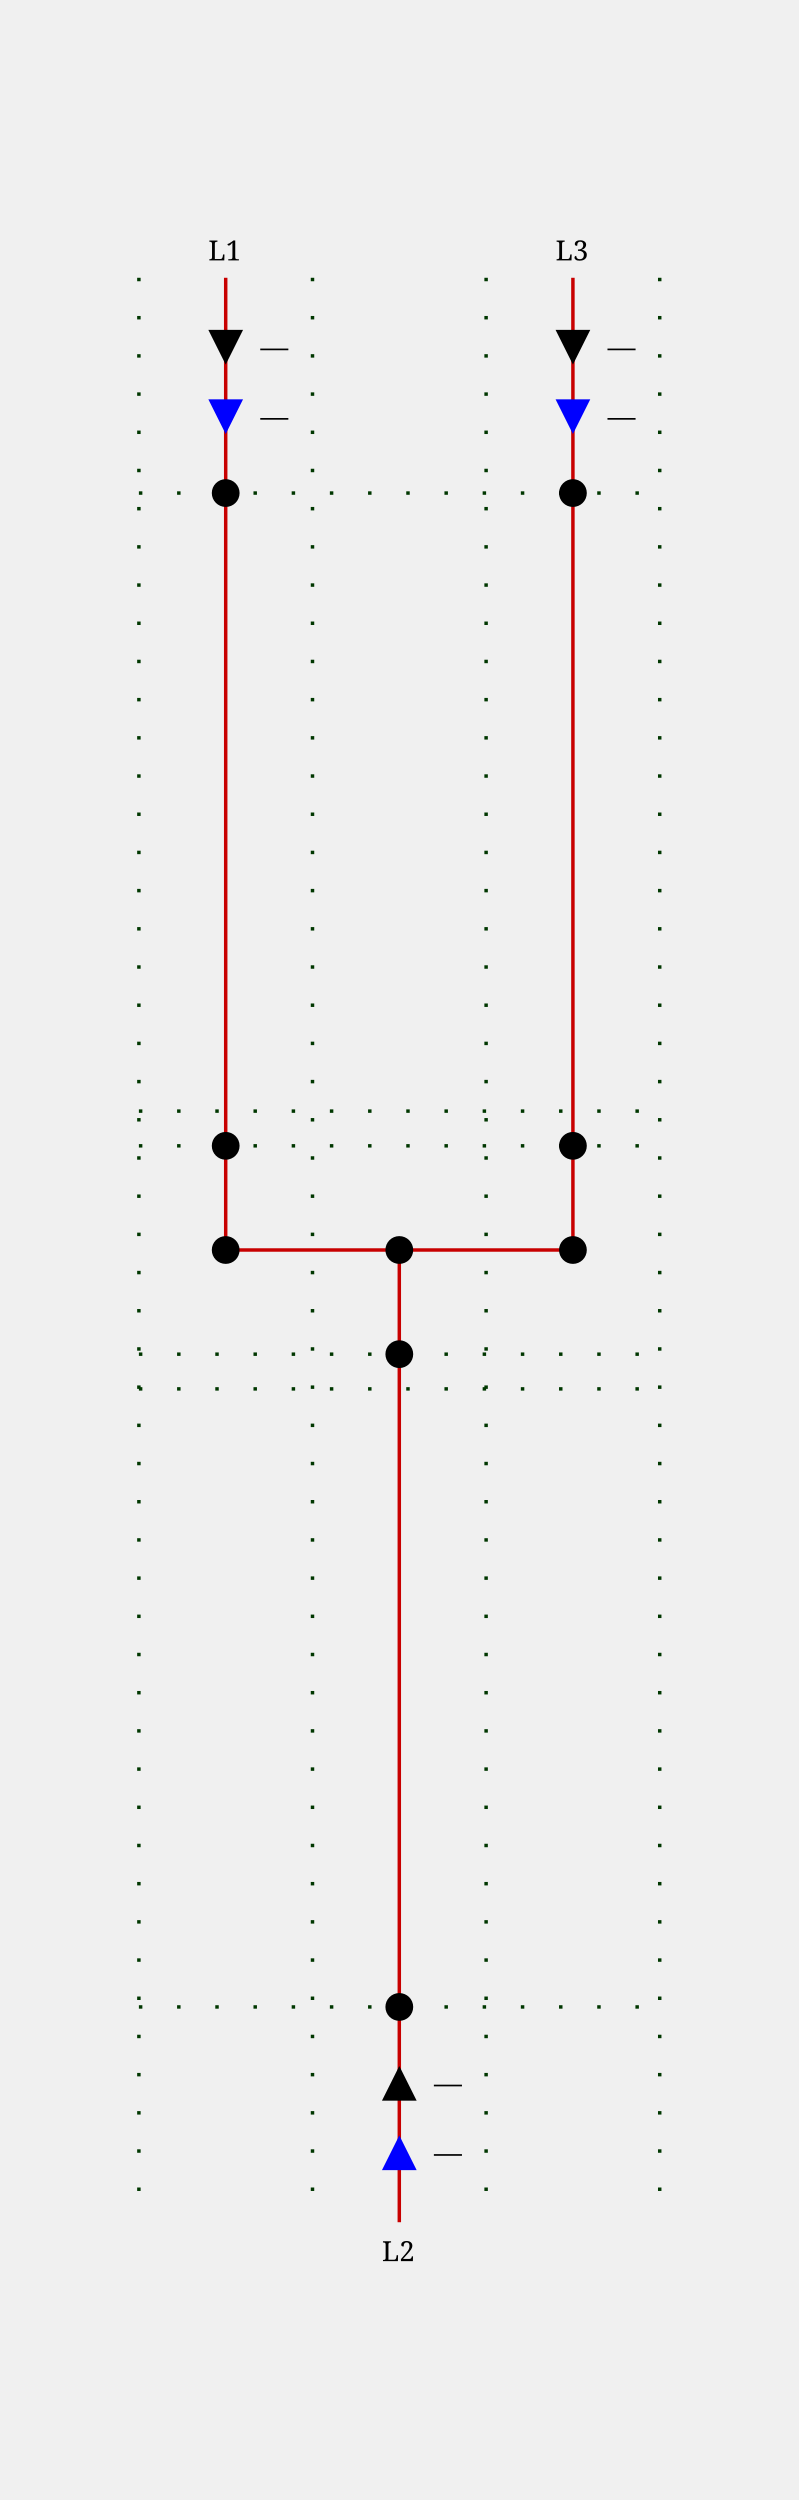
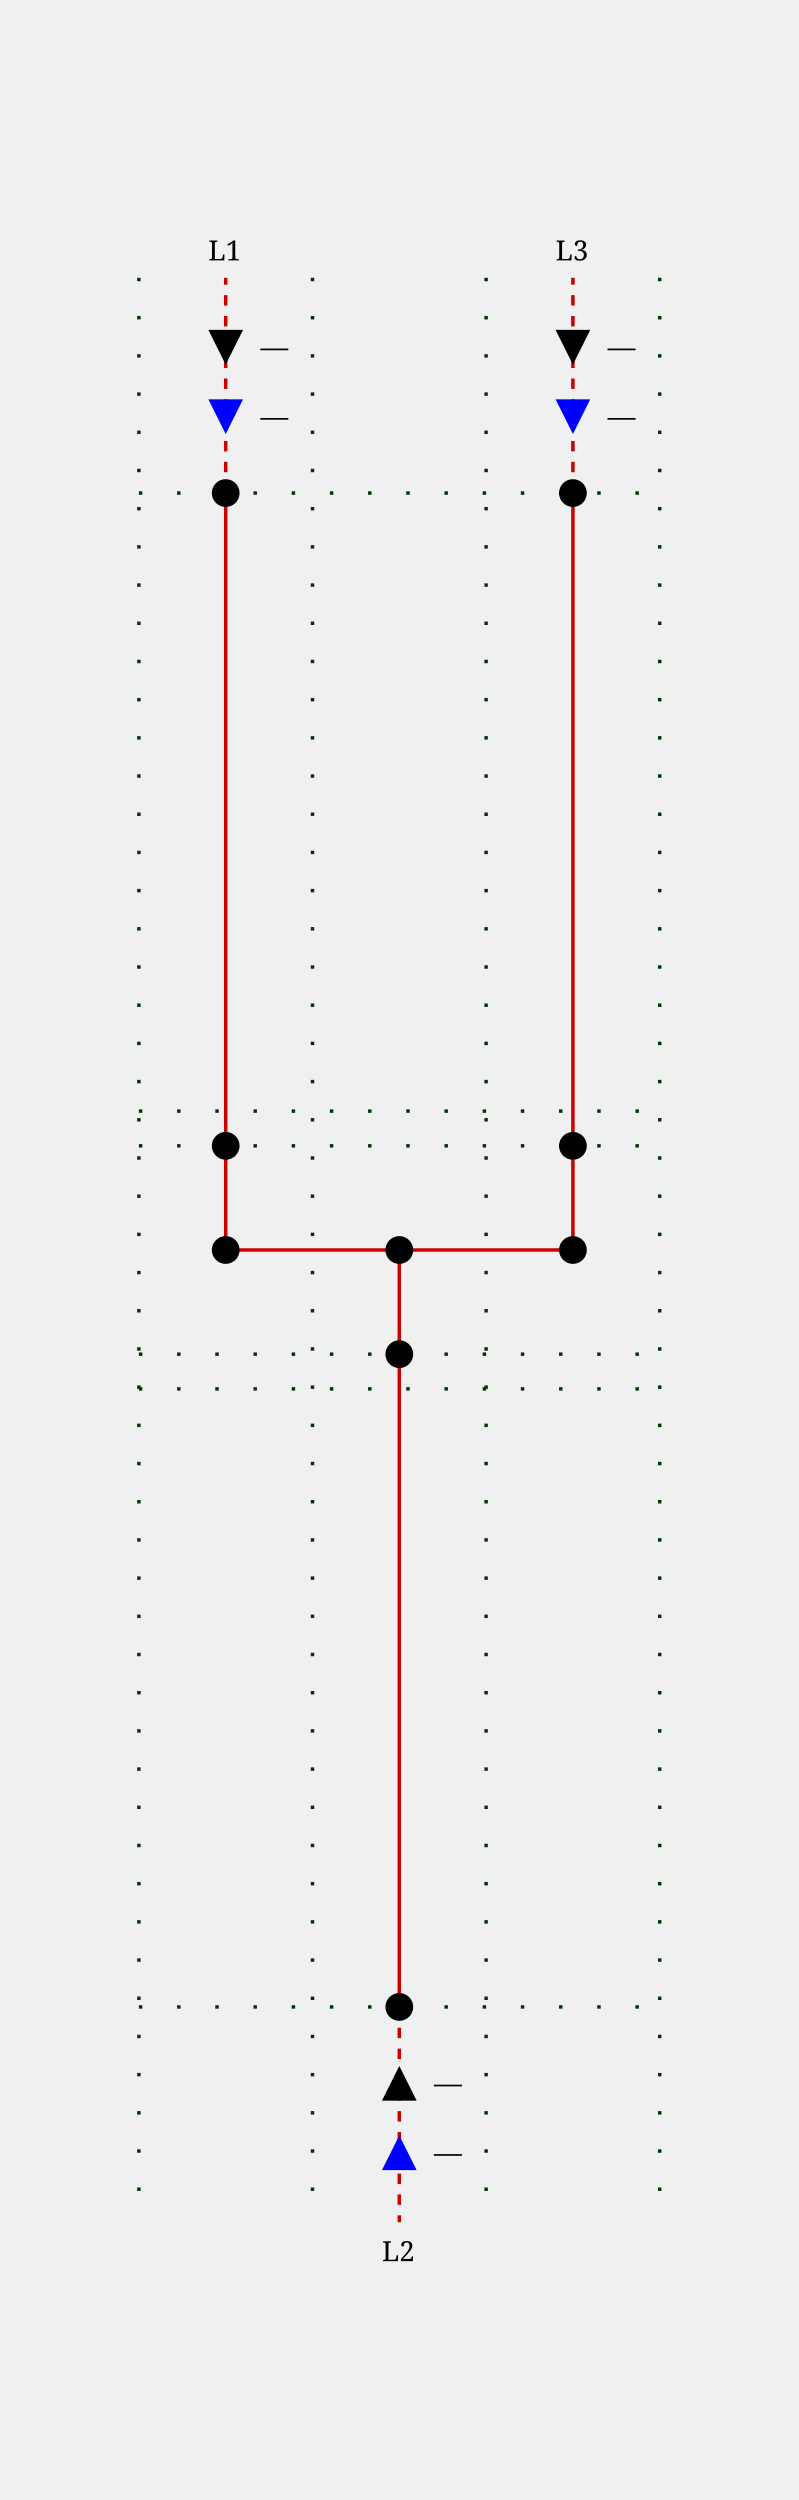
<svg xmlns="http://www.w3.org/2000/svg" height="720.0" viewBox="0 0 230.0 720.0" width="230.0">
  <style>
/* ----------------------------------------------------------------------- */
/* File: tautologies.css ------------------------------------------------- */
.sld-out .sld-arrow-in {visibility: hidden}
.sld-in .sld-arrow-out {visibility: hidden}
.sld-closed .sld-sw-open {visibility: hidden}
.sld-open .sld-sw-closed {visibility: hidden}
.sld-hidden-node {visibility: hidden}
.sld-top-feeder .sld-label {dominant-baseline: auto}
.sld-bottom-feeder .sld-label {dominant-baseline: hanging}
.sld-active-power .sld-label {dominant-baseline: middle}
.sld-reactive-power .sld-label {dominant-baseline: middle}
+ /* ----------------------------------------------------------------------- */
+ /* File: topologicalBaseVoltages.css ------------------------------------- */
+ .sld-disconnected {--sld-vl-color: #808080}
+ .sld-vl300to500-0 {--sld-vl-color: #FF0000}
+ .sld-vl300to500-1 {--sld-vl-color: #7F6C00}
+ .sld-vl300to500-2 {--sld-vl-color: #F6B2FF}
+ .sld-vl300to500-3 {--sld-vl-color: #996700}
+ .sld-vl300to500-4 {--sld-vl-color: #FF85EB}
+ .sld-vl300to500-5 {--sld-vl-color: #B25B00}
+ .sld-vl300to500-6 {--sld-vl-color: #FF59B5}
+ .sld-vl300to500-7 {--sld-vl-color: #CC4400}
+ .sld-vl300to500-8 {--sld-vl-color: #FF2C67}
+ .sld-vl300to500-9 {--sld-vl-color: #E52600}
+ .sld-vl180to300-0 {--sld-vl-color: #218B21}
+ .sld-vl180to300-1 {--sld-vl-color: #0D4940}
+ .sld-vl180to300-2 {--sld-vl-color: #DFDAB9}
+ .sld-vl180to300-3 {--sld-vl-color: #105640}
+ .sld-vl180to300-4 {--sld-vl-color: #C2CB92}
+ .sld-vl180to300-5 {--sld-vl-color: #14643C}
+ .sld-vl180to300-6 {--sld-vl-color: #95B66B}
+ .sld-vl180to300-7 {--sld-vl-color: #187036}
+ .sld-vl180to300-8 {--sld-vl-color: #5FA046}
+ .sld-vl180to300-9 {--sld-vl-color: #1C7E2D}
+ .sld-vl120to180-0 {--sld-vl-color: #00AFAE}
+ .sld-vl120to180-1 {--sld-vl-color: #000D58}
+ .sld-vl120to180-2 {--sld-vl-color: #B8E7B2}
+ .sld-vl120to180-3 {--sld-vl-color: #002169}
+ .sld-vl120to180-4 {--sld-vl-color: #85D993}
+ .sld-vl120to180-5 {--sld-vl-color: #003C7B}
+ .sld-vl120to180-6 {--sld-vl-color: #59CB8B}
+ .sld-vl120to180-7 {--sld-vl-color: #005C8C}
+ .sld-vl120to180-8 {--sld-vl-color: #2CBD94}
+ .sld-vl120to180-9 {--sld-vl-color: #00839E}
+ .sld-vl70to120-0 {--sld-vl-color: #CC5500}
+ .sld-vl70to120-1 {--sld-vl-color: #4A6600}
+ .sld-vl70to120-2 {--sld-vl-color: #EFB2DD}
+ .sld-vl70to120-3 {--sld-vl-color: #6E7A00}
+ .sld-vl70to120-4 {--sld-vl-color: #E685AE}
+ .sld-vl70to120-5 {--sld-vl-color: #8E8400}
+ .sld-vl70to120-6 {--sld-vl-color: #DD596B}
+ .sld-vl70to120-7 {--sld-vl-color: #A37B00}
+ .sld-vl70to120-8 {--sld-vl-color: #D4432C}
+ .sld-vl70to120-9 {--sld-vl-color: #B76B00}
+ .sld-vl50to70-0 {--sld-vl-color: #A020EF}
+ .sld-vl50to70-1 {--sld-vl-color: #7F0848}
+ .sld-vl50to70-2 {--sld-vl-color: #B7DBFE}
+ .sld-vl50to70-3 {--sld-vl-color: #960C6D}
+ .sld-vl50to70-4 {--sld-vl-color: #8DA6FE}
+ .sld-vl50to70-5 {--sld-vl-color: #AD109A}
+ .sld-vl50to70-6 {--sld-vl-color: #6F66FB}
+ .sld-vl50to70-7 {--sld-vl-color: #BC14C4}
+ .sld-vl50to70-8 {--sld-vl-color: #7F42F6}
+ .sld-vl50to70-9 {--sld-vl-color: #B11AD9}
+ .sld-vl30to50-0 {--sld-vl-color: #FF8290}
+ .sld-vl30to50-1 {--sld-vl-color: #7F6F41}
+ .sld-vl30to50-2 {--sld-vl-color: #F6D9FF}
+ .sld-vl30to50-3 {--sld-vl-color: #99784E}
+ .sld-vl30to50-4 {--sld-vl-color: #FFC3FB}
+ .sld-vl30to50-5 {--sld-vl-color: #B27D5B}
+ .sld-vl30to50-6 {--sld-vl-color: #FFADE3}
+ .sld-vl30to50-7 {--sld-vl-color: #CC7E68}
+ .sld-vl30to50-8 {--sld-vl-color: #FF97BF}
+ .sld-vl30to50-9 {--sld-vl-color: #E57B75}
+ .sld-vl0to30-0 {--sld-vl-color: #AAAE27}
+ .sld-vl0to30-1 {--sld-vl-color: #195B0F}
+ .sld-vl0to30-2 {--sld-vl-color: #EABABE}
+ .sld-vl0to30-3 {--sld-vl-color: #2D6C13}
+ .sld-vl0to30-4 {--sld-vl-color: #DDA193}
+ .sld-vl0to30-5 {--sld-vl-color: #477D17}
+ .sld-vl0to30-6 {--sld-vl-color: #CE9A6E}
+ .sld-vl0to30-7 {--sld-vl-color: #648D1C}
+ .sld-vl0to30-8 {--sld-vl-color: #BEA04A}
+ .sld-vl0to30-9 {--sld-vl-color: #869D22}
+ /* ----------------------------------------------------------------------- */
+ /* File : highlightLineStates.css ---------------------------------------- */
+ .sld-feeder-disconnected {stroke: black}
+ .sld-feeder-connected-disconnected {stroke-dasharray: 3,3}
+ .sld-feeder-disconnected-connected {stroke: black; stroke-dasharray: 3,3}
/* ----------------------------------------------------------------------- */
/* File : components.css ------------------------------------------------- */
/* Stroke black */
.sld-disconnector {stroke-width: 3; stroke: black; fill: none}
/* Stroke blue */
.sld-breaker {stroke-width: 2; stroke: blue; fill:white}
.sld-load-break-switch {stroke: blue; fill: white}
/* Stroke --sld-vl-color with fallback black */
.sld-bus-connection {fill: var(--sld-vl-color, black)}
.sld-cell-shape-flat .sld-bus-connection {visibility: hidden}
.sld-busbar-section {stroke: var(--sld-vl-color, black); stroke-width: 3; fill: none}
/* Stroke --sld-vl-color with fallback red */
.sld-wire {stroke: var(--sld-vl-color, #c80000); fill: none}
/* Stroke --sld-vl-color with fallback blue */
.sld-load {stroke: var(--sld-vl-color, blue); fill: none}
.sld-generator {stroke: var(--sld-vl-color, blue); fill: none}
.sld-two-wt {stroke: var(--sld-vl-color, blue); fill: none}
.sld-three-wt {stroke: var(--sld-vl-color, blue); fill: none}
.sld-winding {stroke: var(--sld-vl-color, blue); fill: none}
.sld-capacitor {stroke: var(--sld-vl-color, blue); fill: none}
.sld-inductor {stroke: var(--sld-vl-color, blue); fill: none}
.sld-pst {stroke: var(--sld-vl-color, blue); fill: none}
.sld-pst-arrow {stroke: black; fill: none}
.sld-svc {stroke: var(--sld-vl-color, blue); fill: none}
.sld-vsc {stroke: var(--sld-vl-color, blue); font-size: 7.43px; fill: none}
/* Stroke none &amp; fill: --sld-vl-color */
.sld-node-infos {stroke: none; fill: var(--sld-vl-color, black)}
/* Stroke none &amp; fill: black */
.sld-node {stroke: none; fill: black}
.sld-flash {stroke: none; fill: black}
.sld-lock {stroke: none; fill: black}
/* Fonts */
.sld-label {stroke: none; fill: black; font: 8px serif}
.sld-angle, .sld-voltage {font: 10px serif}
.sld-graph-label {font: 12px serif}
/* Specific */
.sld-grid {stroke: #003700; stroke-dasharray: 1,10}
.sld-feeder-info.sld-active-power {fill:black}
.sld-feeder-info.sld-reactive-power {fill:blue}
.sld-frame {fill: var(--sld-background-color, transparent)}
/* Stroke maroon for fictitious switch */
.sld-breaker.sld-fictitious {stroke: maroon}
.sld-disconnector.sld-fictitious {stroke: maroon}
.sld-load-break-switch.sld-fictitious {stroke: maroon}
.sld-busbar-section.sld-fictitious {stroke: var(--sld-vl-color, #c80000); stroke-width: 1}

</style>
  <rect class="sld-frame" height="100%" width="100%" />
  <g>
    <g class="sld-grid" id="GRID_vl">
      <line x1="40.0" x2="40.0" y1="80.0" y2="640.0" />
      <line x1="90.0" x2="90.0" y1="80.0" y2="640.0" />
      <line x1="140.0" x2="140.0" y1="80.0" y2="640.0" />
      <line x1="190.0" x2="190.0" y1="80.0" y2="640.0" />
      <line x1="40.0" x2="190.0" y1="330.0" y2="330.0" />
      <line x1="40.0" x2="190.0" y1="320.0" y2="320.0" />
      <line x1="40.0" x2="190.0" y1="142.0" y2="142.0" />
      <line x1="40.0" x2="190.0" y1="390.0" y2="390.0" />
      <line x1="40.0" x2="190.0" y1="400.0" y2="400.0" />
      <line x1="40.0" x2="190.0" y1="578.0" y2="578.0" />
    </g>
-     <g class="sld-busbar-section sld-fictitious" id="idINTERNAL_95_vl_95_0FictitiousBus" transform="translate(65.0,360.0)">
+     <g class="sld-busbar-section sld-fictitious sld-vl50to70-0" id="idINTERNAL_95_vl_95_0FictitiousBus" transform="translate(65.0,360.0)">
      <line x1="0" x2="100.0" y1="0" y2="0" />
    </g>
    <g class="sld-extern-cell" id="idEXTERN_32_0">
-       <g class="sld-wire" id="_95_vl_95_INTERNAL_95_vl_95_L1_95_ONE_95_BUSCO_95_L1_95_ONE">
+       <g class="sld-wire sld-vl50to70-0" id="_95_vl_95_INTERNAL_95_vl_95_L1_95_ONE_95_BUSCO_95_L1_95_ONE">
        <polyline points="65.0,330.0,65.0,360.0" />
      </g>
-       <g class="sld-wire" id="_95_vl_95_INTERNAL_95_vl_95_L1_95_ONE_95_INTERNAL_95_vl_95_L1_95_ONE">
+       <g class="sld-wire sld-vl50to70-0" id="_95_vl_95_INTERNAL_95_vl_95_L1_95_ONE_95_INTERNAL_95_vl_95_L1_95_ONE">
        <polyline points="65.0,330.0,65.0,142.0" />
      </g>
-       <g class="sld-wire" id="_95_vl_95_INTERNAL_95_vl_95_L1_95_ONE_95_L1_95_ONE">
+       <g class="sld-wire sld-vl50to70-0 sld-feeder-connected-disconnected" id="_95_vl_95_INTERNAL_95_vl_95_L1_95_ONE_95_L1_95_ONE">
        <polyline points="65.0,142.0,65.0,80.0" />
      </g>
      <g class="sld-active-power sld-feeder-info sld-in" id="idL1_95_ONE_ARROW_ACTIVE" transform="translate(60.0,95.0)">
        <polygon class="sld-arrow-in" points="0,0 10,0 5,10" />
        <polygon class="sld-arrow-out" points="5,0 10,10 0,10" />
        <text class="sld-label" x="15.0" y="5.0">—</text>
      </g>
      <g class="sld-reactive-power sld-feeder-info sld-in" id="idL1_95_ONE_ARROW_REACTIVE" transform="translate(60.0,115.0)">
        <polygon class="sld-arrow-in" points="0,0 10,0 5,10" />
        <polygon class="sld-arrow-out" points="5,0 10,10 0,10" />
        <text class="sld-label" x="15.0" y="5.0">—</text>
      </g>
-       <g class="sld-bus-connection sld-fictitious" id="idBUSCO_95_L1_95_ONE" transform="translate(61.0,356.0)">
-         <circle cx="4" cy="4" r="4" />
-       </g>
-       <g class="sld-node sld-fictitious" id="idINTERNAL_95_vl_95_L1_95_ONE" transform="translate(61.0,326.0)">
-         <circle cx="4" cy="4" r="4" />
-       </g>
-       <g class="sld-node sld-fictitious" id="idINTERNAL_95_vl_95_L1_95_ONE" transform="translate(61.0,138.0)">
+       <g class="sld-bus-connection sld-fictitious sld-vl50to70-0" id="idBUSCO_95_L1_95_ONE" transform="translate(61.0,356.0)">
+         <circle cx="4" cy="4" r="4" />
+       </g>
+       <g class="sld-node sld-fictitious sld-vl50to70-0" id="idINTERNAL_95_vl_95_L1_95_ONE" transform="translate(61.0,326.0)">
+         <circle cx="4" cy="4" r="4" />
+       </g>
+       <g class="sld-node sld-fictitious sld-vl50to70-0" id="idINTERNAL_95_vl_95_L1_95_ONE" transform="translate(61.0,138.0)">
        <circle cx="4" cy="4" r="4" />
      </g>
      <g class="sld-top-feeder" id="idL1_95_ONE" transform="translate(65.0,80.0)">
        <text class="sld-label" id="L1_ONE_N_LABEL" x="-5.0" y="-5.0">L1</text>
      </g>
    </g>
    <g class="sld-extern-cell" id="idEXTERN_32_1">
-       <g class="sld-wire" id="_95_vl_95_INTERNAL_95_vl_95_L2_95_ONE_95_BUSCO_95_L2_95_ONE">
+       <g class="sld-wire sld-vl50to70-0" id="_95_vl_95_INTERNAL_95_vl_95_L2_95_ONE_95_BUSCO_95_L2_95_ONE">
        <polyline points="115.0,390.0,115.0,360.0" />
      </g>
-       <g class="sld-wire" id="_95_vl_95_INTERNAL_95_vl_95_L2_95_ONE_95_INTERNAL_95_vl_95_L2_95_ONE">
+       <g class="sld-wire sld-vl50to70-0" id="_95_vl_95_INTERNAL_95_vl_95_L2_95_ONE_95_INTERNAL_95_vl_95_L2_95_ONE">
        <polyline points="115.0,390.0,115.0,578.0" />
      </g>
-       <g class="sld-wire" id="_95_vl_95_INTERNAL_95_vl_95_L2_95_ONE_95_L2_95_ONE">
+       <g class="sld-wire sld-vl50to70-0 sld-feeder-connected-disconnected" id="_95_vl_95_INTERNAL_95_vl_95_L2_95_ONE_95_L2_95_ONE">
        <polyline points="115.0,578.0,115.0,640.0" />
      </g>
      <g class="sld-reactive-power sld-feeder-info sld-in" id="idL2_95_ONE_ARROW_REACTIVE" transform="translate(110.0,615.0)">
        <polygon class="sld-arrow-in" points="0,0 10,0 5,10" transform="rotate(180.0,5.0,5.0)" />
        <polygon class="sld-arrow-out" points="5,0 10,10 0,10" transform="rotate(180.0,5.0,5.0)" />
        <text class="sld-label" x="15.0" y="5.0">—</text>
      </g>
      <g class="sld-active-power sld-feeder-info sld-in" id="idL2_95_ONE_ARROW_ACTIVE" transform="translate(110.0,595.0)">
        <polygon class="sld-arrow-in" points="0,0 10,0 5,10" transform="rotate(180.0,5.0,5.0)" />
        <polygon class="sld-arrow-out" points="5,0 10,10 0,10" transform="rotate(180.0,5.0,5.0)" />
        <text class="sld-label" x="15.0" y="5.0">—</text>
      </g>
-       <g class="sld-bus-connection sld-fictitious" id="idBUSCO_95_L2_95_ONE" transform="translate(111.0,356.0)">
-         <circle cx="4" cy="4" r="4" />
-       </g>
-       <g class="sld-node sld-fictitious" id="idINTERNAL_95_vl_95_L2_95_ONE" transform="translate(111.0,386.0)">
-         <circle cx="4" cy="4" r="4" />
-       </g>
-       <g class="sld-node sld-fictitious" id="idINTERNAL_95_vl_95_L2_95_ONE" transform="translate(111.0,574.0)">
+       <g class="sld-bus-connection sld-fictitious sld-vl50to70-0" id="idBUSCO_95_L2_95_ONE" transform="translate(111.0,356.0)">
+         <circle cx="4" cy="4" r="4" />
+       </g>
+       <g class="sld-node sld-fictitious sld-vl50to70-0" id="idINTERNAL_95_vl_95_L2_95_ONE" transform="translate(111.0,386.0)">
+         <circle cx="4" cy="4" r="4" />
+       </g>
+       <g class="sld-node sld-fictitious sld-vl50to70-0" id="idINTERNAL_95_vl_95_L2_95_ONE" transform="translate(111.0,574.0)">
        <circle cx="4" cy="4" r="4" />
      </g>
      <g class="sld-bottom-feeder" id="idL2_95_ONE" transform="translate(115.0,640.0)">
        <text class="sld-label" id="L2_ONE_S_LABEL" x="-5.0" y="5.0">L2</text>
      </g>
    </g>
    <g class="sld-extern-cell" id="idEXTERN_32_2">
-       <g class="sld-wire" id="_95_vl_95_INTERNAL_95_vl_95_L3_95_ONE_95_BUSCO_95_L3_95_ONE">
+       <g class="sld-wire sld-vl50to70-0" id="_95_vl_95_INTERNAL_95_vl_95_L3_95_ONE_95_BUSCO_95_L3_95_ONE">
        <polyline points="165.0,330.0,165.0,360.0" />
      </g>
-       <g class="sld-wire" id="_95_vl_95_INTERNAL_95_vl_95_L3_95_ONE_95_INTERNAL_95_vl_95_L3_95_ONE">
+       <g class="sld-wire sld-vl50to70-0" id="_95_vl_95_INTERNAL_95_vl_95_L3_95_ONE_95_INTERNAL_95_vl_95_L3_95_ONE">
        <polyline points="165.0,330.0,165.0,142.0" />
      </g>
-       <g class="sld-wire" id="_95_vl_95_INTERNAL_95_vl_95_L3_95_ONE_95_L3_95_ONE">
+       <g class="sld-wire sld-vl50to70-0 sld-feeder-connected-disconnected" id="_95_vl_95_INTERNAL_95_vl_95_L3_95_ONE_95_L3_95_ONE">
        <polyline points="165.0,142.0,165.0,80.0" />
      </g>
      <g class="sld-active-power sld-feeder-info sld-in" id="idL3_95_ONE_ARROW_ACTIVE" transform="translate(160.0,95.0)">
        <polygon class="sld-arrow-in" points="0,0 10,0 5,10" />
        <polygon class="sld-arrow-out" points="5,0 10,10 0,10" />
        <text class="sld-label" x="15.0" y="5.0">—</text>
      </g>
      <g class="sld-reactive-power sld-feeder-info sld-in" id="idL3_95_ONE_ARROW_REACTIVE" transform="translate(160.0,115.0)">
        <polygon class="sld-arrow-in" points="0,0 10,0 5,10" />
        <polygon class="sld-arrow-out" points="5,0 10,10 0,10" />
        <text class="sld-label" x="15.0" y="5.0">—</text>
      </g>
-       <g class="sld-bus-connection sld-fictitious" id="idBUSCO_95_L3_95_ONE" transform="translate(161.0,356.0)">
-         <circle cx="4" cy="4" r="4" />
-       </g>
-       <g class="sld-node sld-fictitious" id="idINTERNAL_95_vl_95_L3_95_ONE" transform="translate(161.0,326.0)">
-         <circle cx="4" cy="4" r="4" />
-       </g>
-       <g class="sld-node sld-fictitious" id="idINTERNAL_95_vl_95_L3_95_ONE" transform="translate(161.0,138.0)">
+       <g class="sld-bus-connection sld-fictitious sld-vl50to70-0" id="idBUSCO_95_L3_95_ONE" transform="translate(161.0,356.0)">
+         <circle cx="4" cy="4" r="4" />
+       </g>
+       <g class="sld-node sld-fictitious sld-vl50to70-0" id="idINTERNAL_95_vl_95_L3_95_ONE" transform="translate(161.0,326.0)">
+         <circle cx="4" cy="4" r="4" />
+       </g>
+       <g class="sld-node sld-fictitious sld-vl50to70-0" id="idINTERNAL_95_vl_95_L3_95_ONE" transform="translate(161.0,138.0)">
        <circle cx="4" cy="4" r="4" />
      </g>
      <g class="sld-top-feeder" id="idL3_95_ONE" transform="translate(165.0,80.0)">
        <text class="sld-label" id="L3_ONE_N_LABEL" x="-5.0" y="-5.0">L3</text>
      </g>
    </g>
  </g>
</svg>
